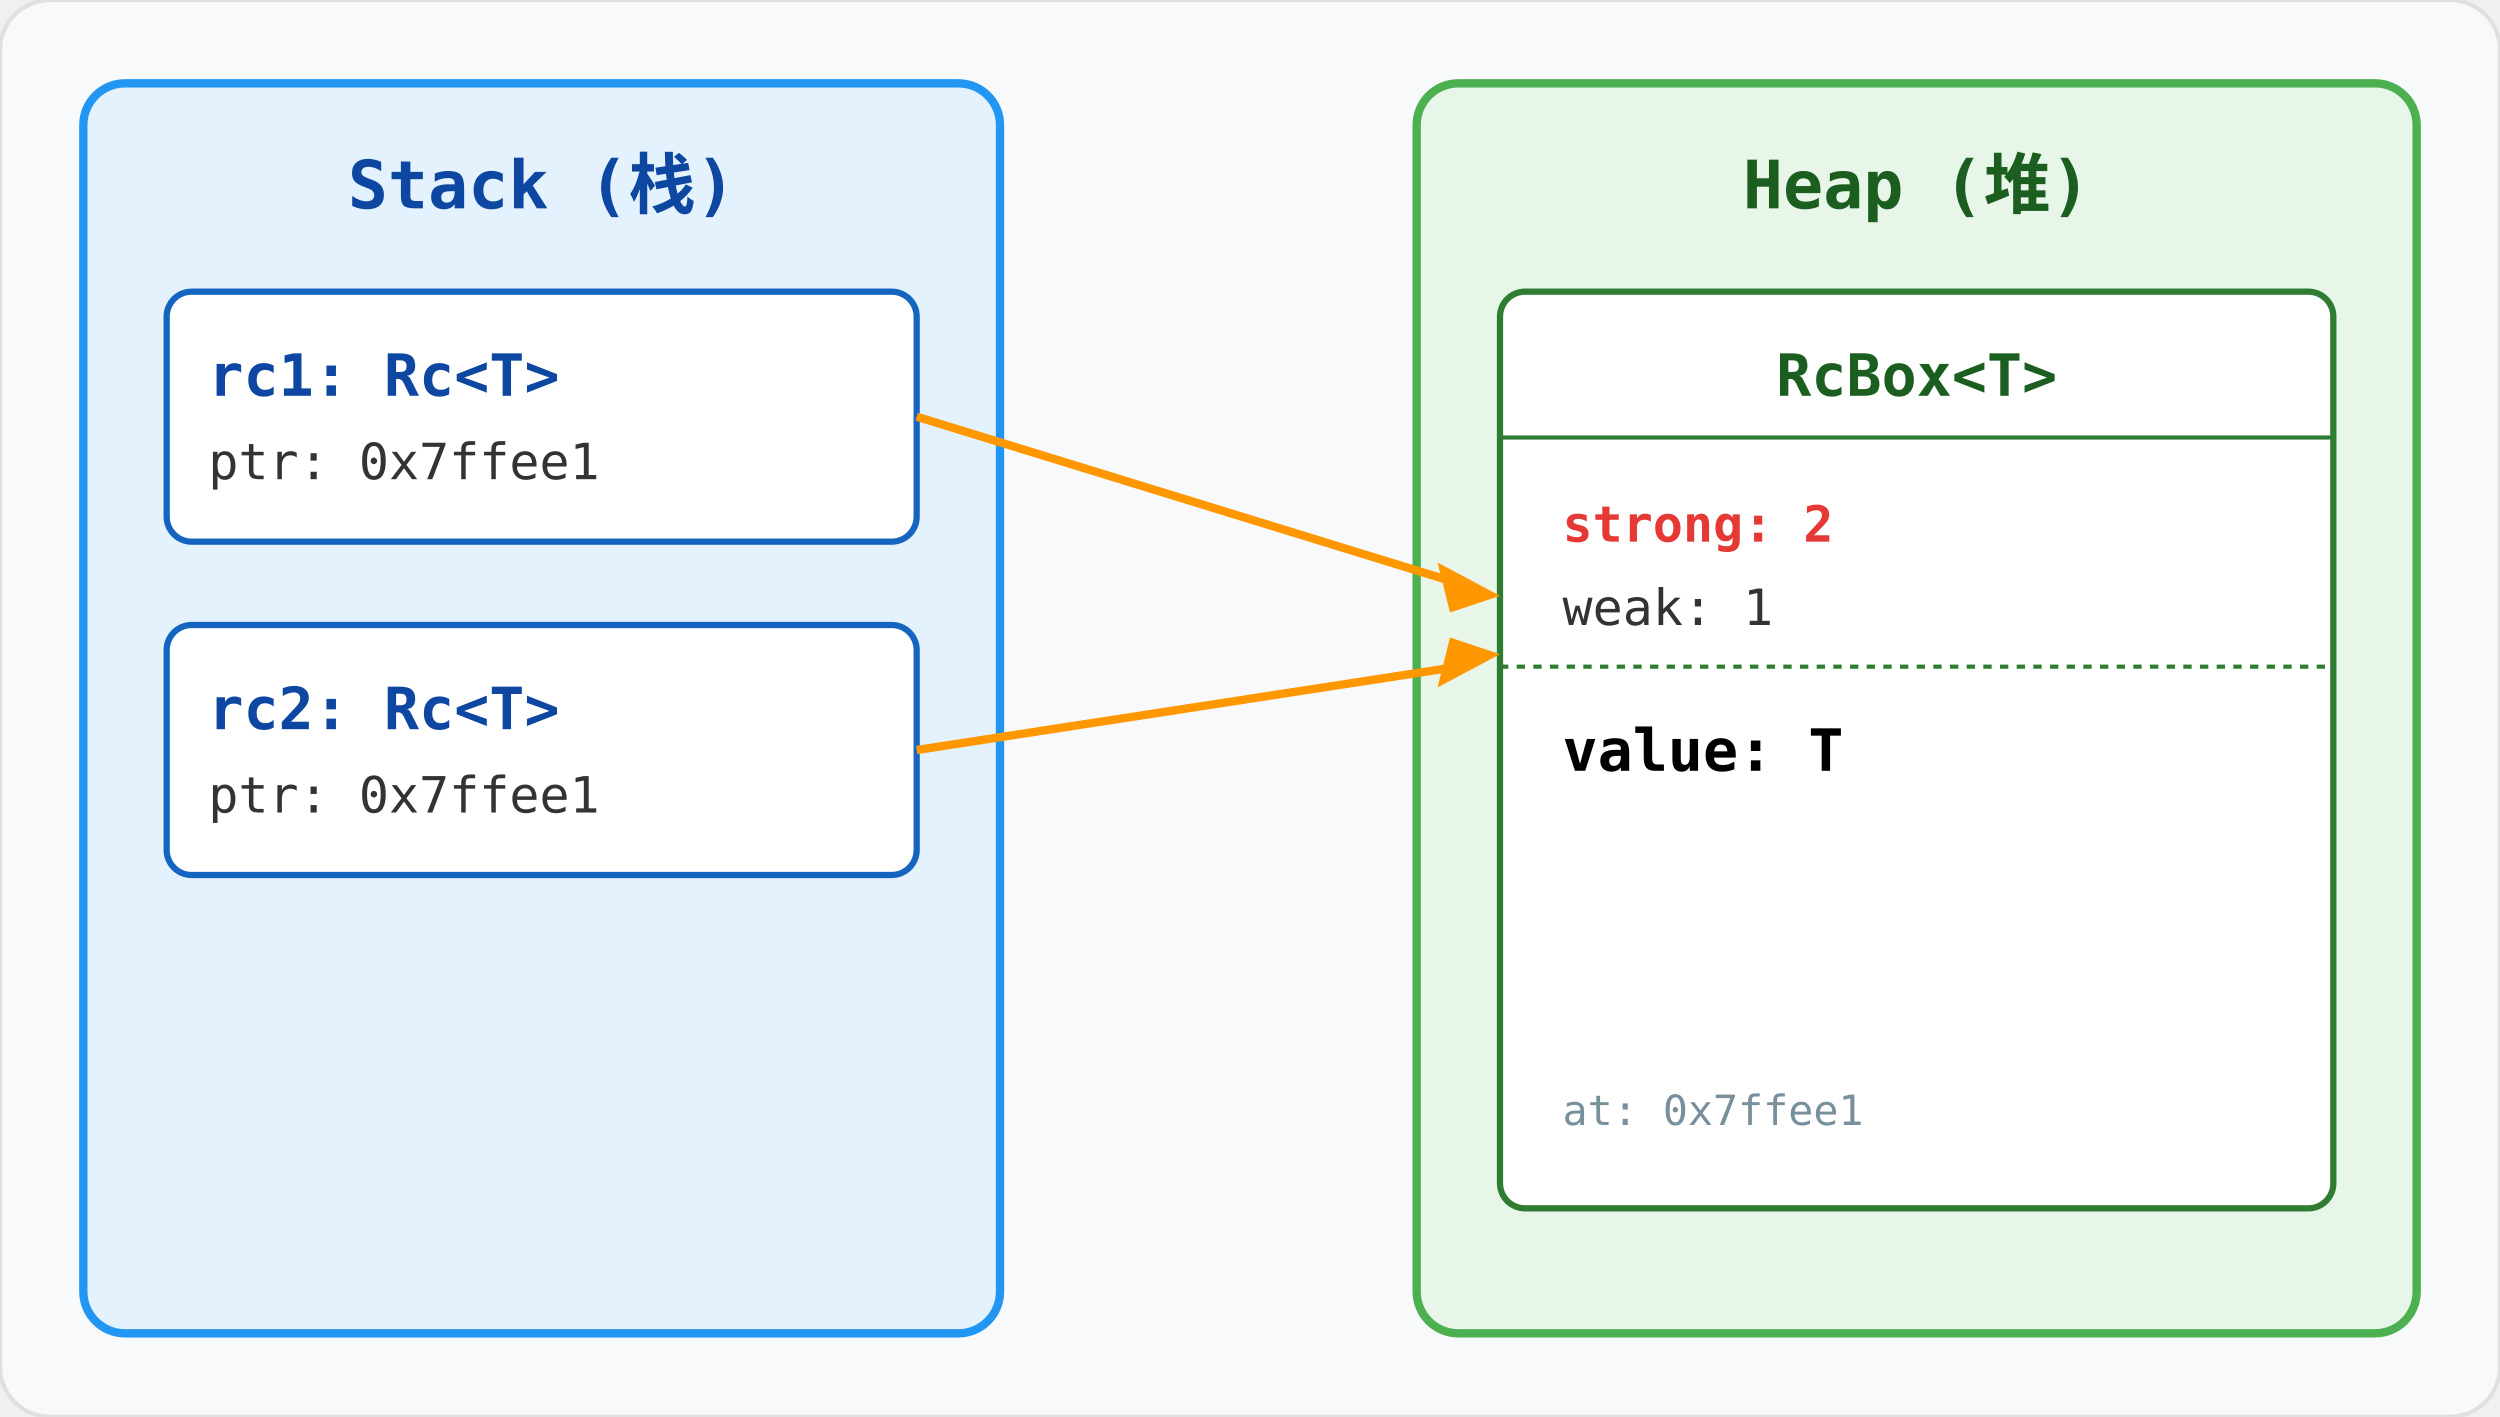
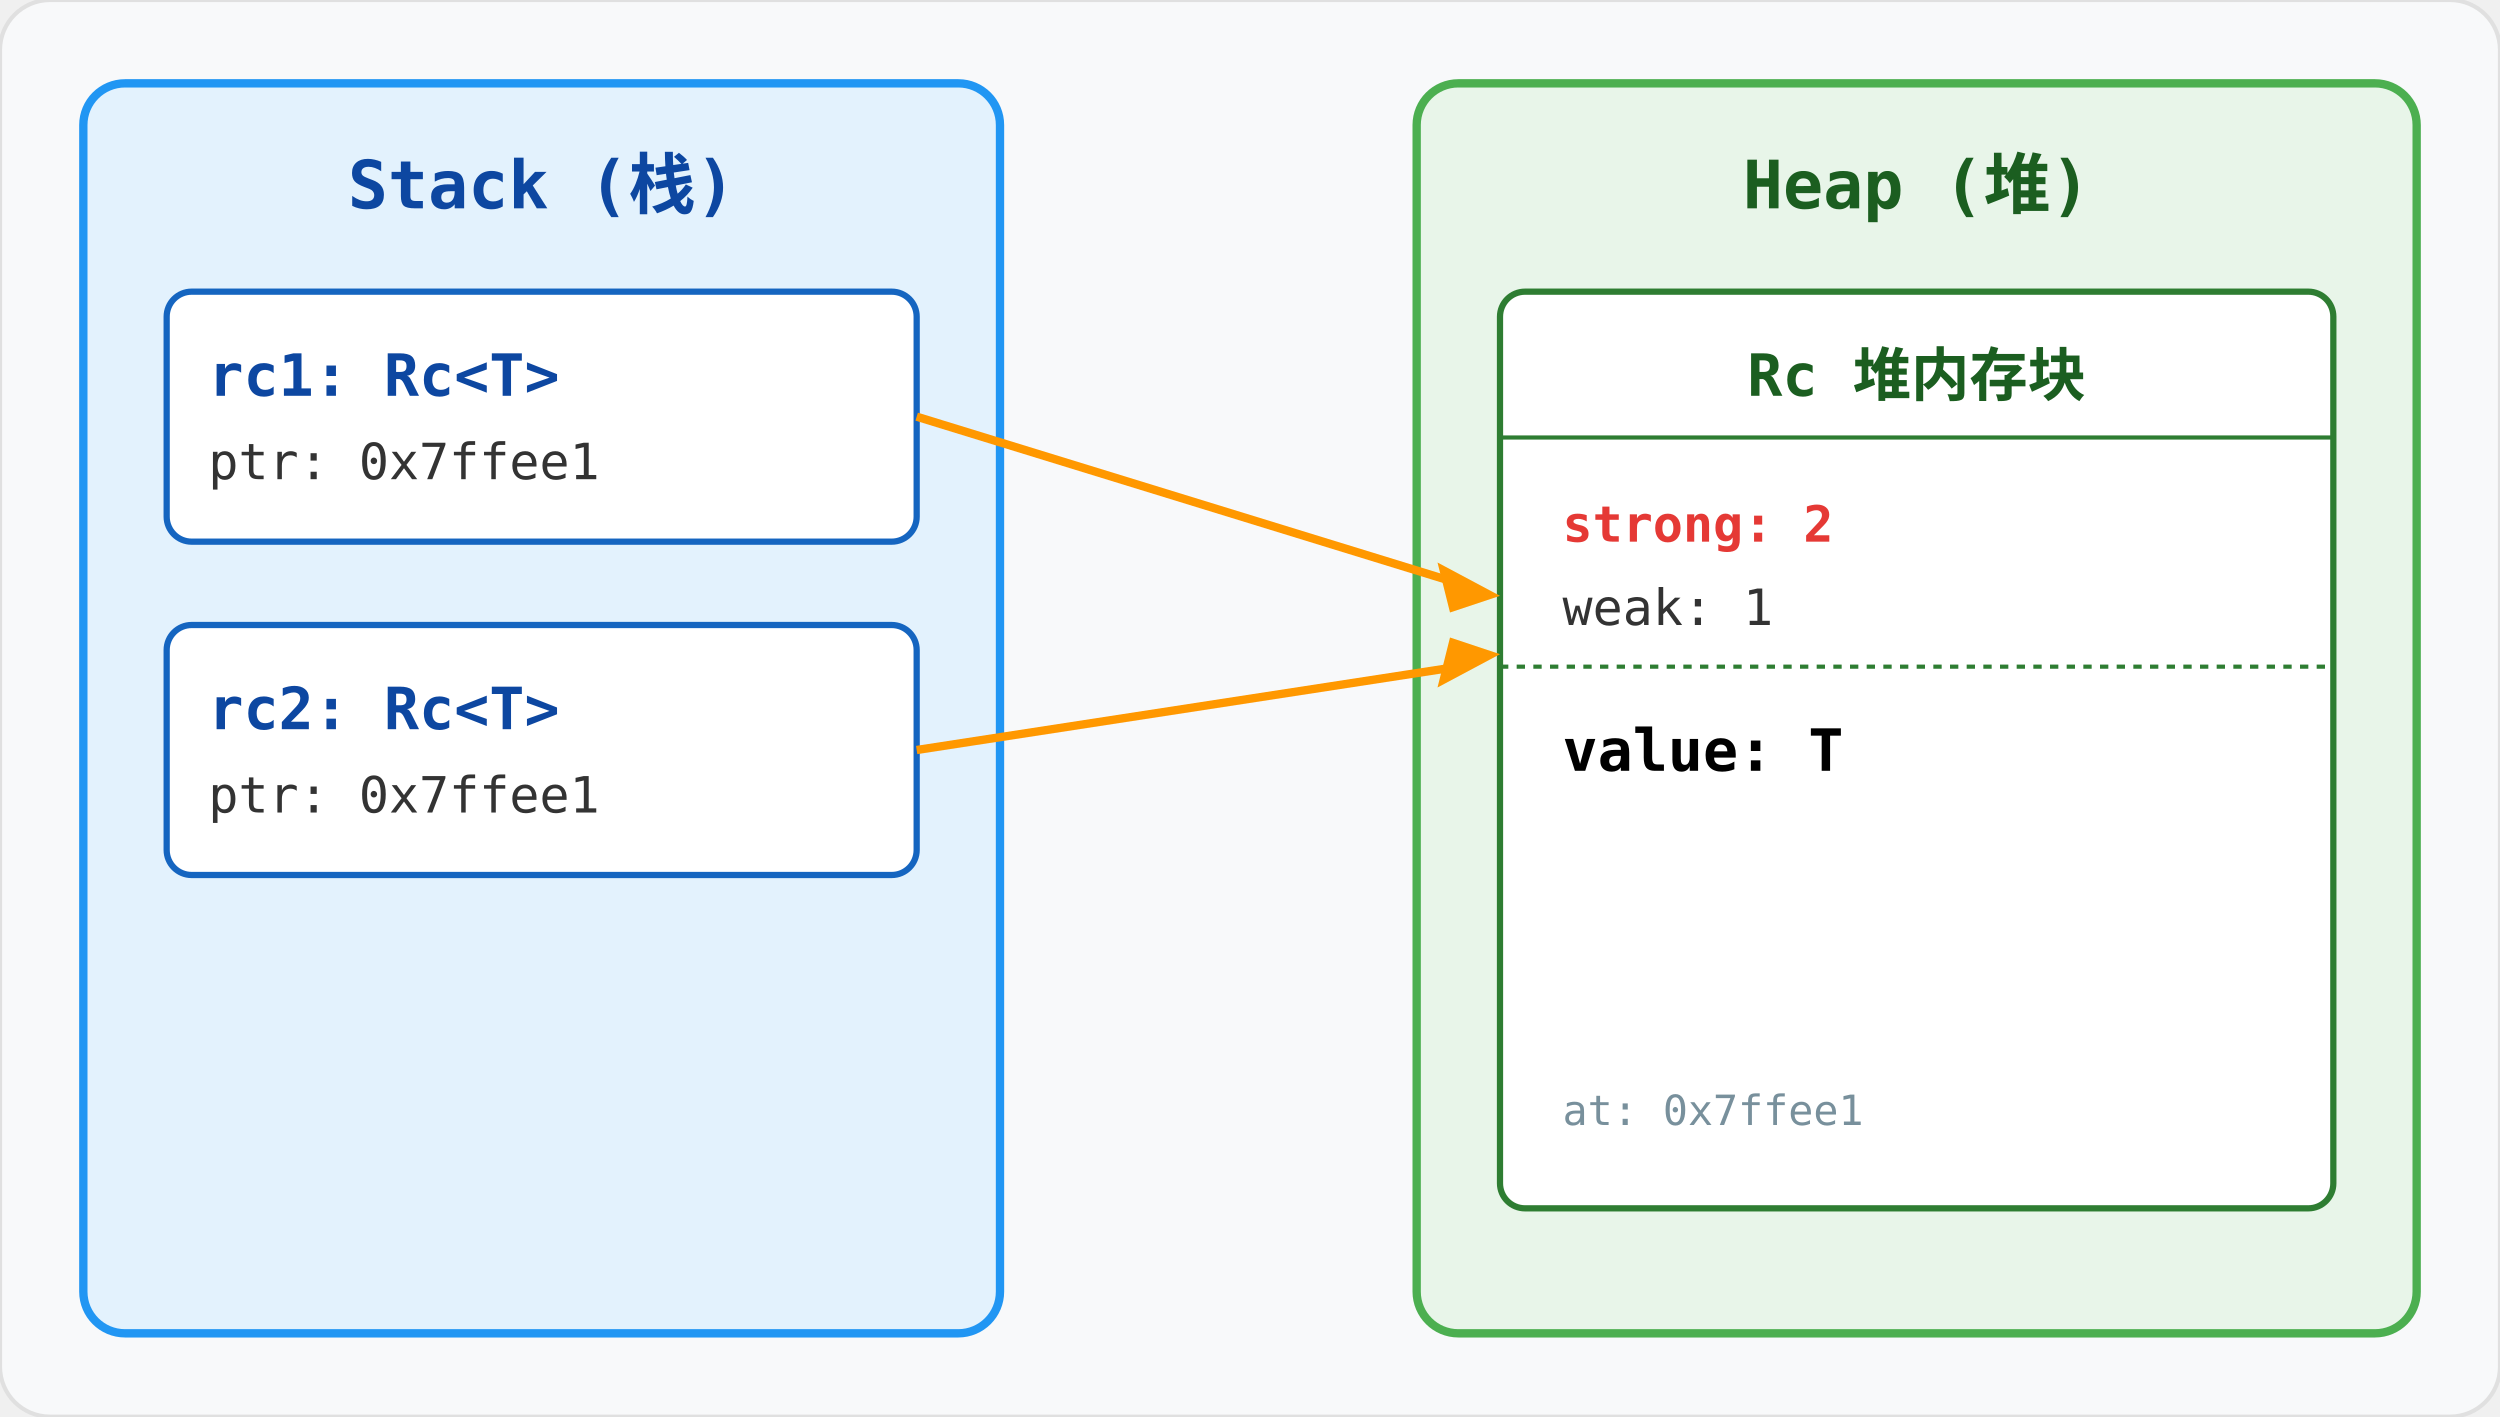
<svg xmlns="http://www.w3.org/2000/svg" width="600" height="340" viewBox="0 0 600 340">
  <rect x="0" y="0" width="600" height="340" rx="12" fill="#f8f9fa" stroke="#e0e0e0" stroke-width="1" />
  <rect x="20" y="20" width="220" height="300" rx="10" fill="#e3f2fd" stroke="#2196f3" stroke-width="2" />
  <text x="130" y="50" text-anchor="middle" font-family="monospace" font-size="16" font-weight="bold" fill="#0d47a1">Stack (栈)</text>
  <rect x="40" y="70" width="180" height="60" rx="6" fill="#ffffff" stroke="#1565c0" stroke-width="1.5" />
  <text x="50" y="95" font-family="monospace" font-size="14" font-weight="bold" fill="#0d47a1">rc1: Rc&lt;T&gt;</text>
  <text x="50" y="115" font-family="monospace" font-size="12" fill="#333333">ptr: 0x7ffee1</text>
  <rect x="40" y="150" width="180" height="60" rx="6" fill="#ffffff" stroke="#1565c0" stroke-width="1.5" />
  <text x="50" y="175" font-family="monospace" font-size="14" font-weight="bold" fill="#0d47a1">rc2: Rc&lt;T&gt;</text>
  <text x="50" y="195" font-family="monospace" font-size="12" fill="#333333">ptr: 0x7ffee1</text>
  <rect x="340" y="20" width="240" height="300" rx="10" fill="#e8f5e9" stroke="#4caf50" stroke-width="2" />
  <text x="460" y="50" text-anchor="middle" font-family="monospace" font-size="16" font-weight="bold" fill="#1b5e20">Heap (堆)</text>
  <rect x="360" y="70" width="200" height="220" rx="6" fill="#ffffff" stroke="#2e7d32" stroke-width="1.5" />
-   <text x="460" y="95" text-anchor="middle" font-family="monospace" font-size="14" font-weight="bold" fill="#1b5e20">RcBox&lt;T&gt;</text>
+   <text x="460" y="95" text-anchor="middle" font-family="monospace" font-size="14" font-weight="bold" fill="#1b5e20">Rc 堆内存块</text>
  <line x1="360" y1="105" x2="560" y2="105" stroke="#2e7d32" stroke-width="1" />
  <text x="375" y="130" font-family="monospace" font-size="12" fill="#e53935" font-weight="bold">strong: 2</text>
  <text x="375" y="150" font-family="monospace" font-size="12" fill="#333333">weak: 1</text>
  <line x1="360" y1="160" x2="560" y2="160" stroke="#2e7d32" stroke-width="1" stroke-dasharray="2" />
  <text x="375" y="185" font-family="monospace" font-size="14" font-weight="bold" fill="#000000">value: T</text>
  <text x="375" y="270" font-family="monospace" font-size="10" fill="#78909c">at: 0x7ffee1</text>
  <path d="M 220 100 L 350 140" stroke="#ff9800" stroke-width="2" fill="none" />
  <polygon points="345,135 360,143 348,147" fill="#ff9800" />
  <path d="M 220 180 L 350 160" stroke="#ff9800" stroke-width="2" fill="none" />
  <polygon points="348,153 360,157 345,165" fill="#ff9800" />
</svg>
